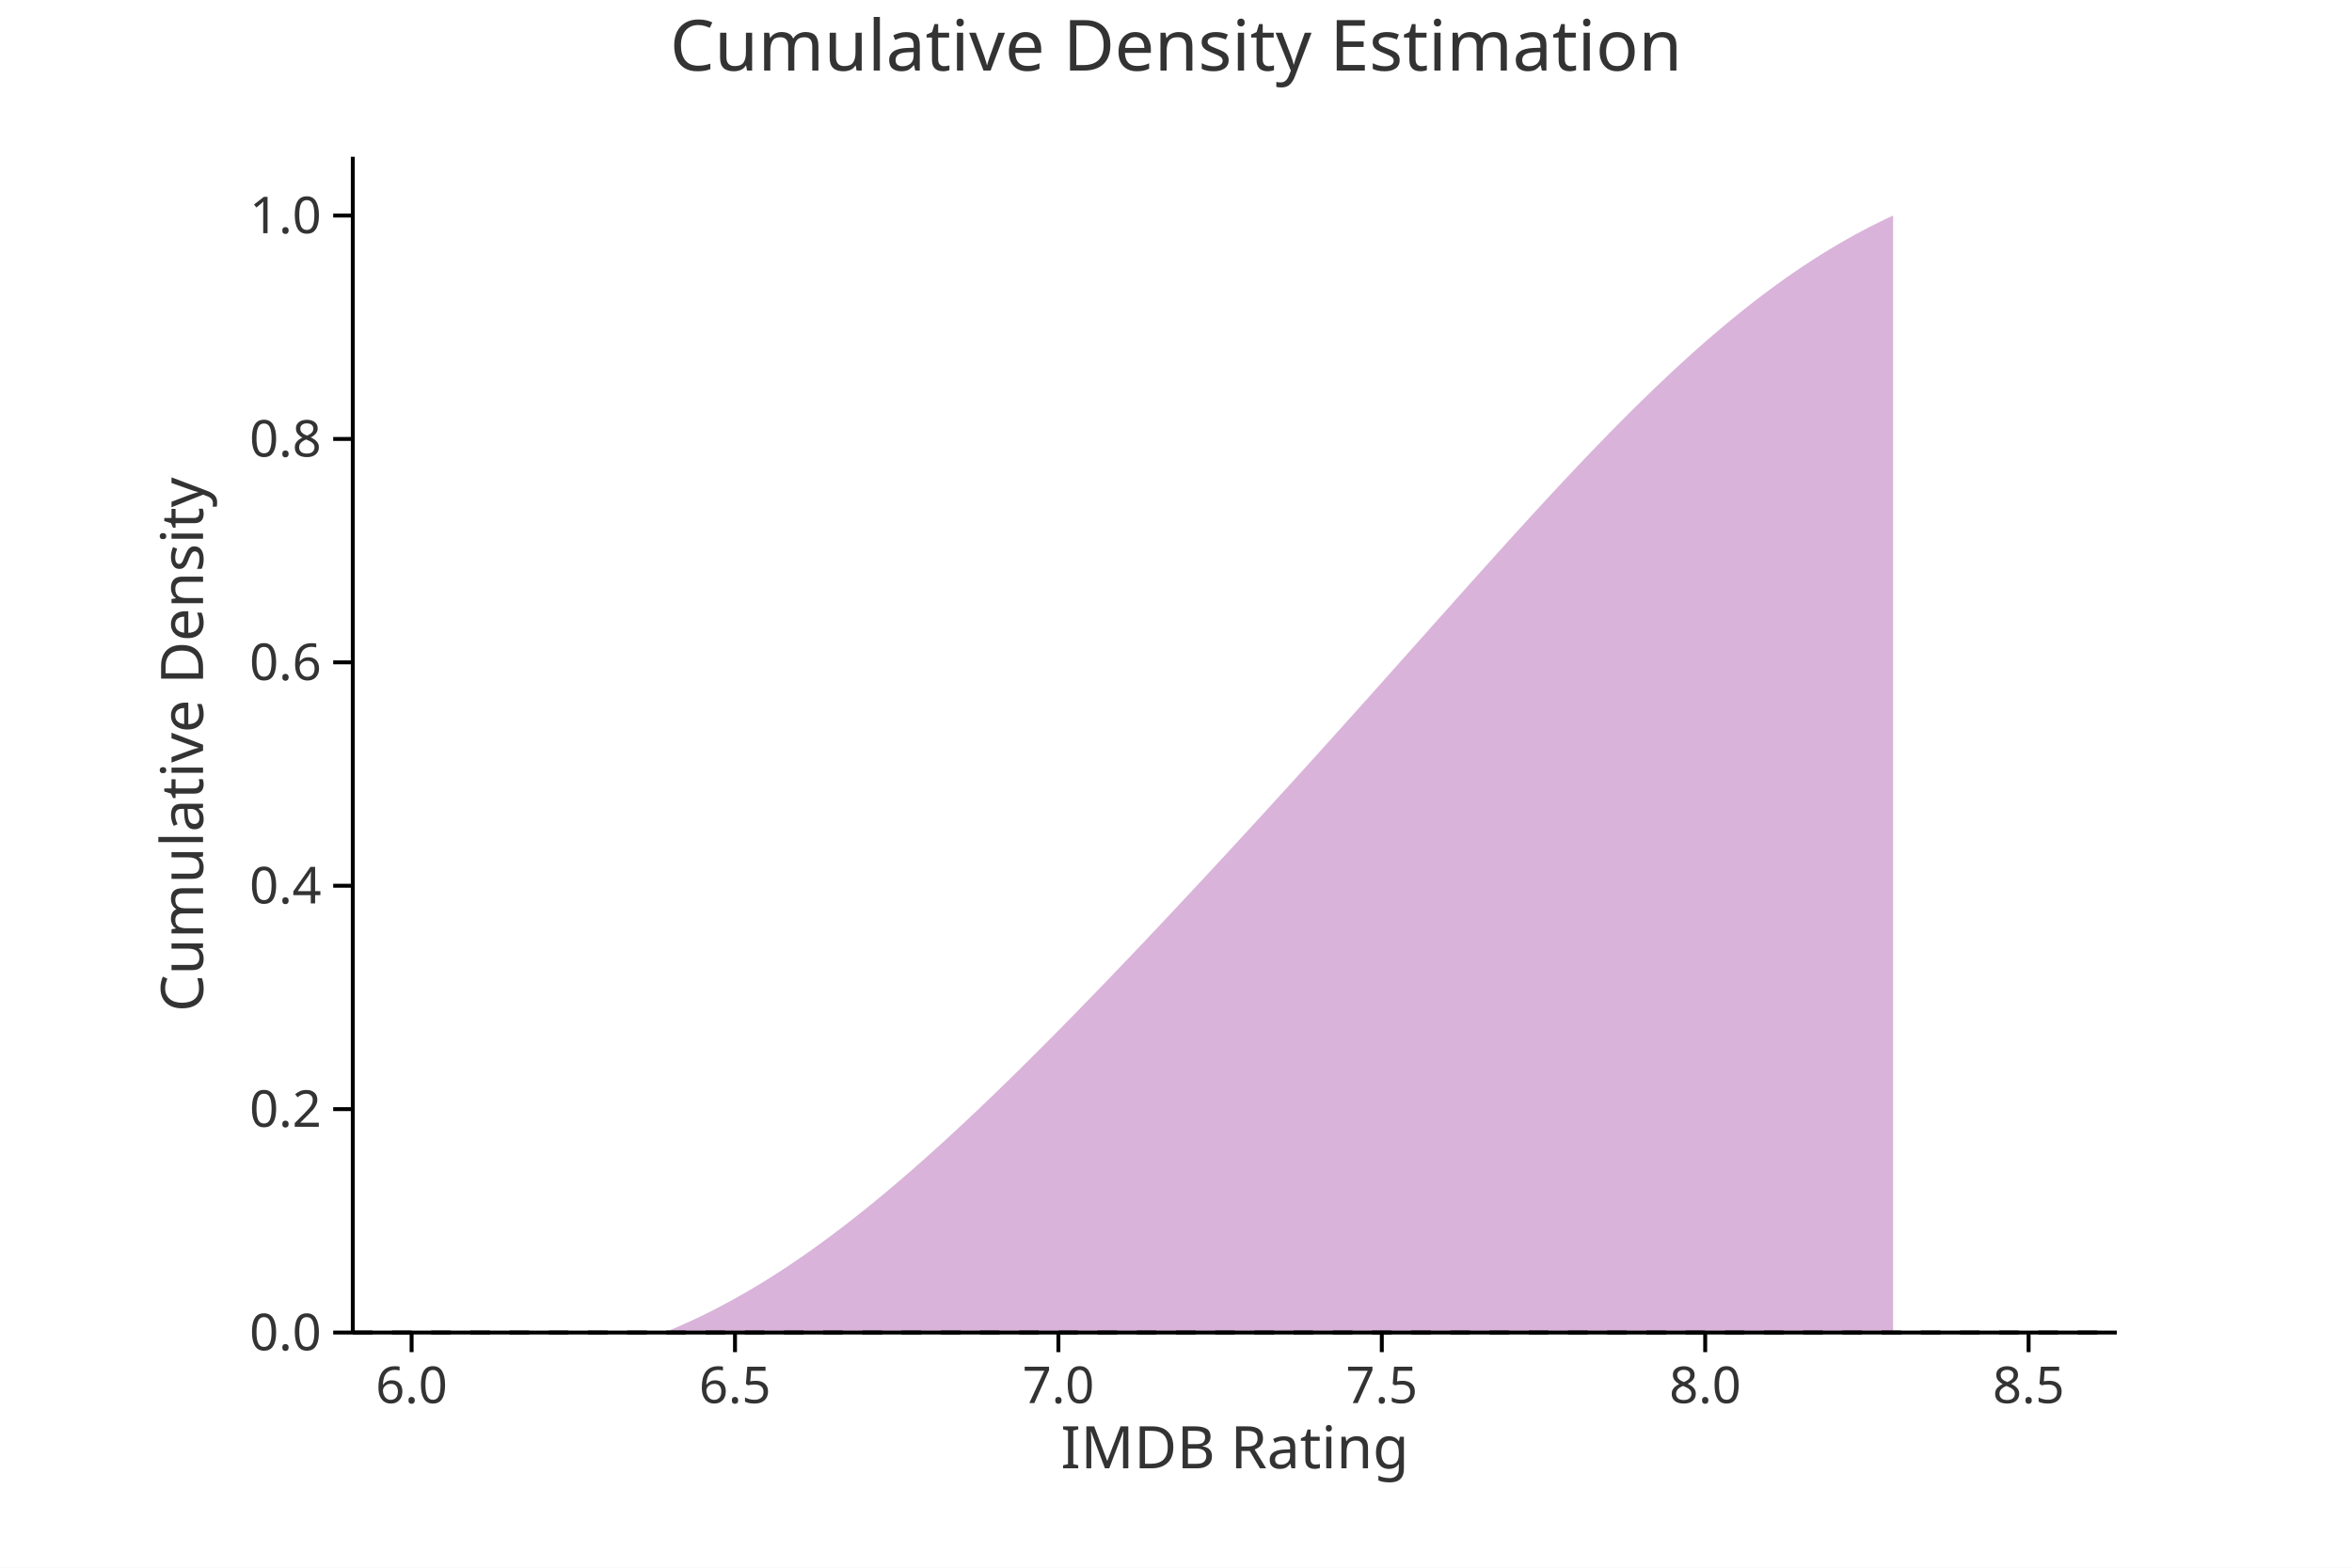
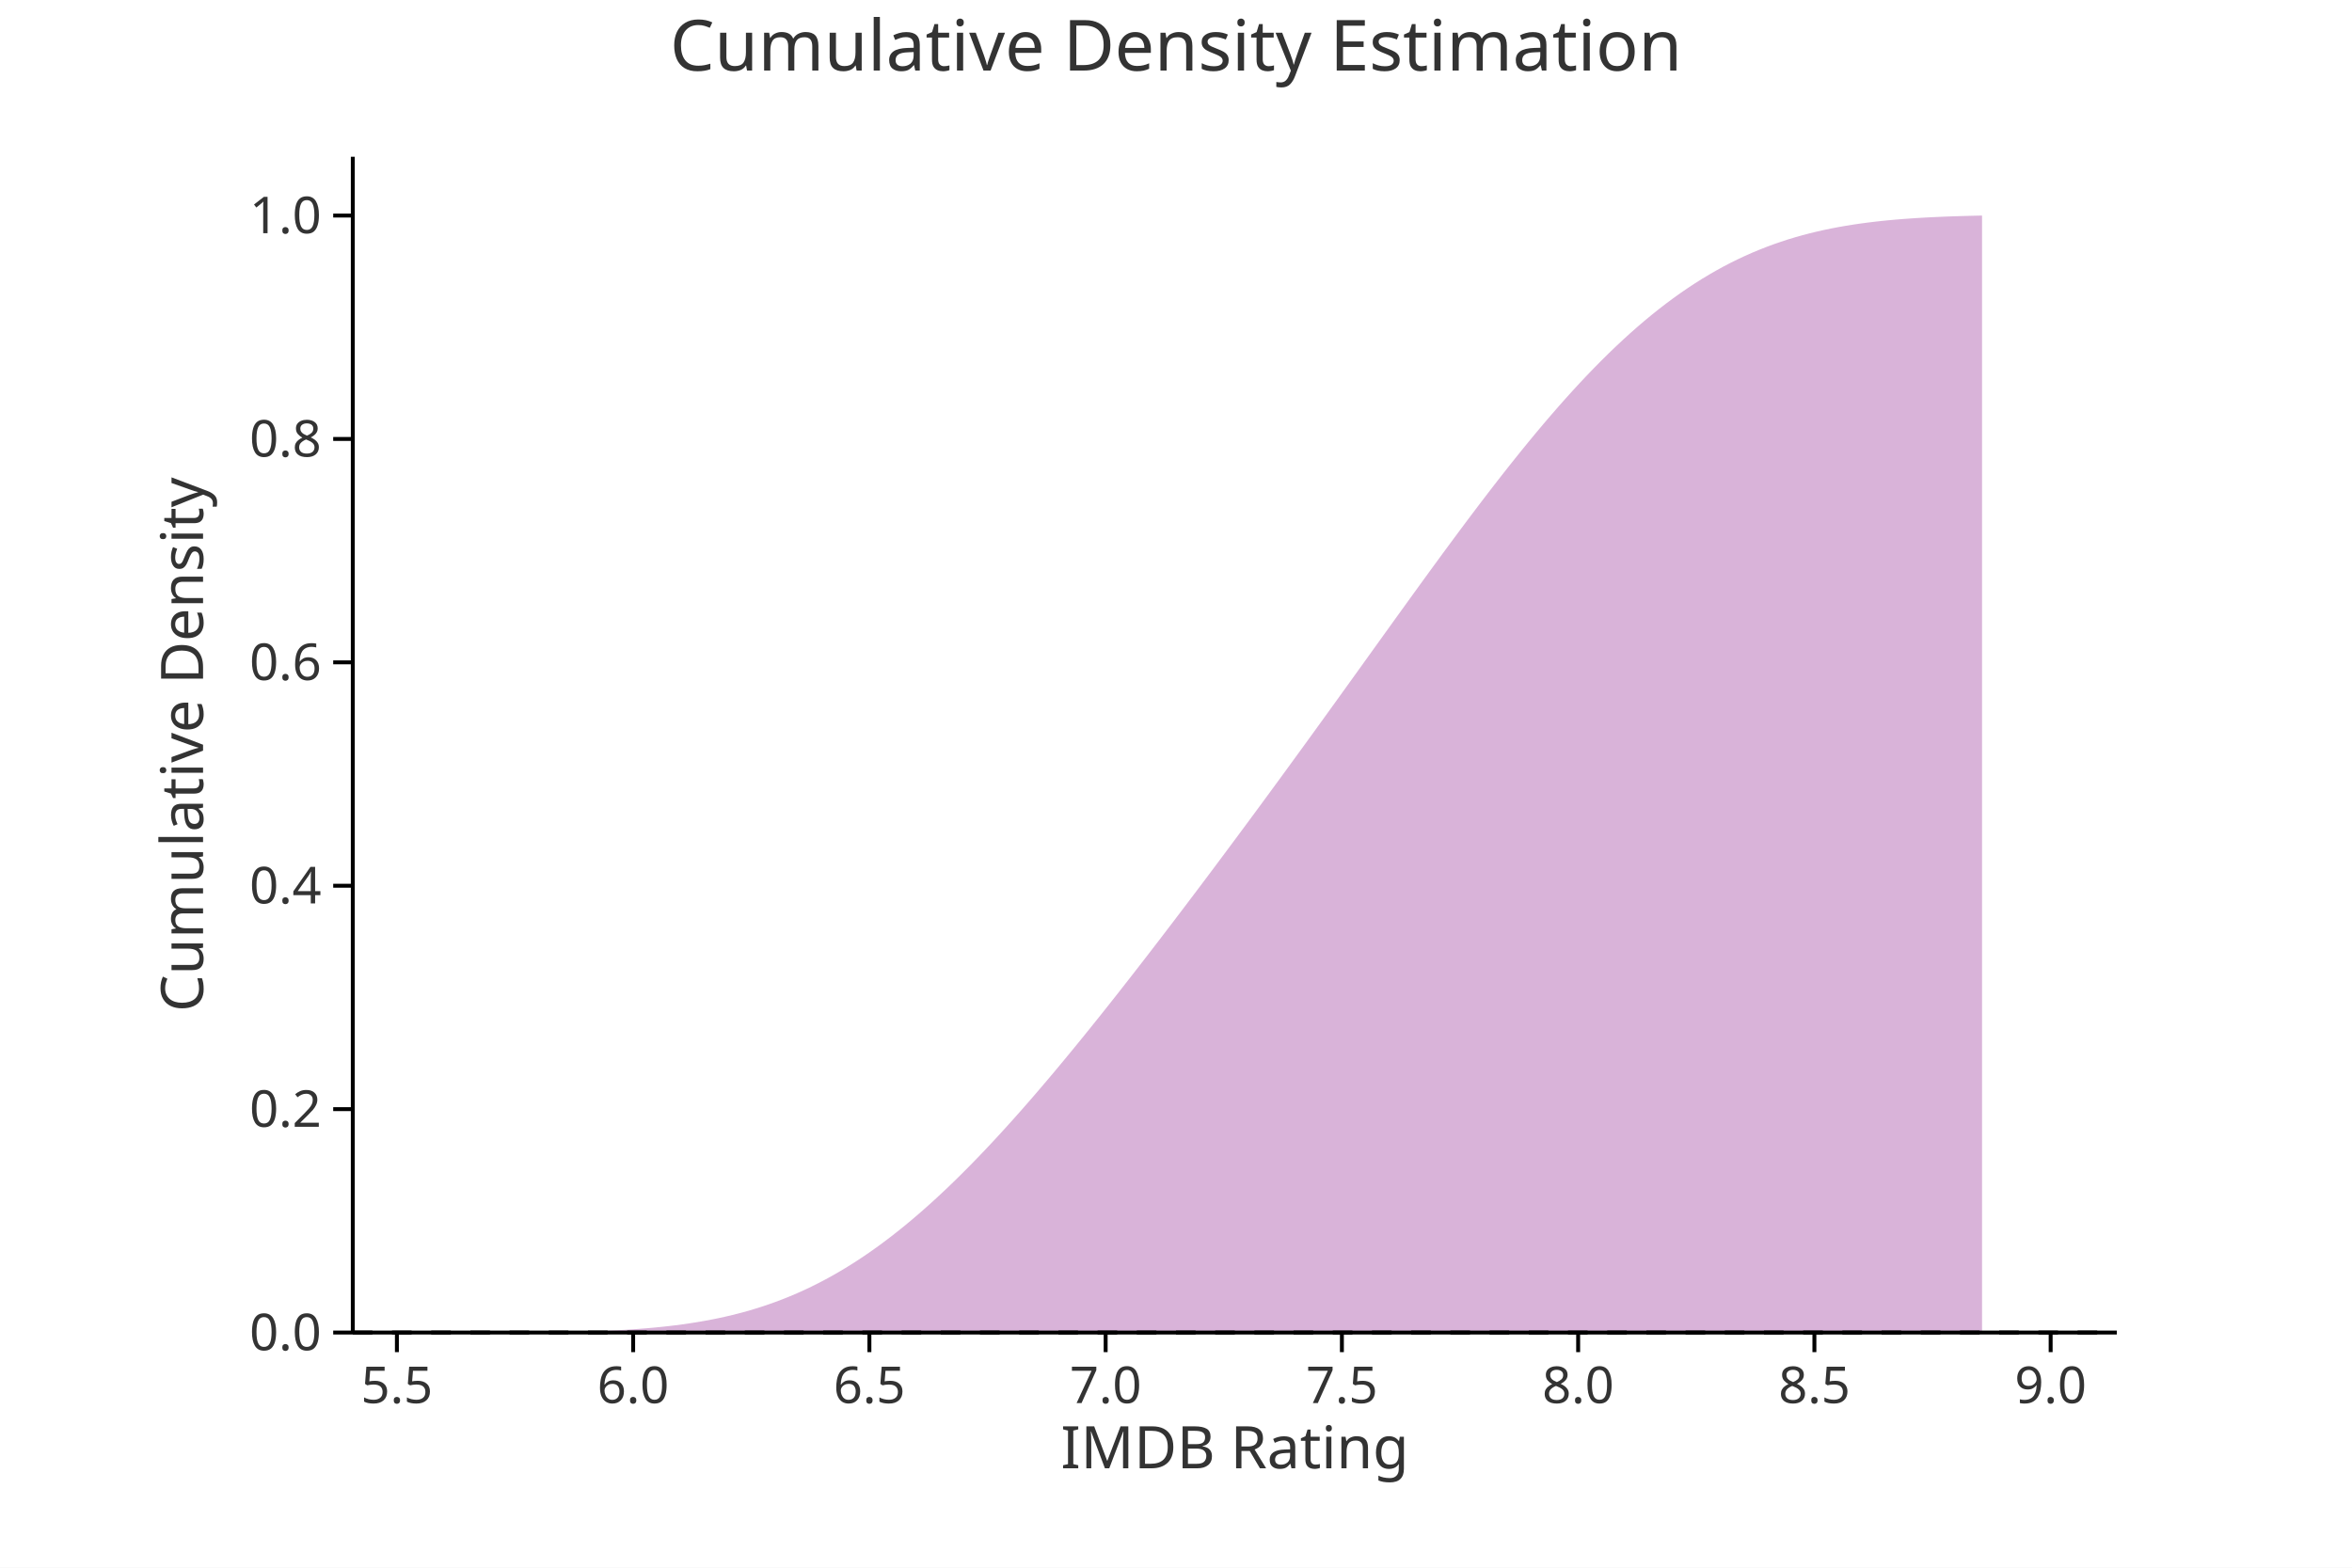
<svg xmlns="http://www.w3.org/2000/svg" width="600" height="400" viewBox="0 0 600 400">
  <rect width="100%" height="100%" fill="white" />
  <text x="300" y="18" font-size="18" font-family="sans-serif" fill="#333" text-anchor="middle">Cumulative Density Estimation</text>
-   <path d="M 171 340 L 171 339.353 L 172.568 338.687 L 174.135 338 L 175.703 337.292 L 177.27 336.565 L 178.838 335.817 L 180.405 335.048 L 181.972 334.259 L 183.54 333.449 L 185.107 332.619 L 186.675 331.768 L 188.242 330.897 L 189.81 330.006 L 191.377 329.095 L 192.945 328.163 L 194.513 327.211 L 196.08 326.24 L 197.648 325.248 L 199.215 324.238 L 200.783 323.208 L 202.35 322.159 L 203.918 321.091 L 205.485 320.004 L 207.053 318.899 L 208.62 317.776 L 210.187 316.635 L 211.755 315.476 L 213.322 314.301 L 214.89 313.108 L 216.457 311.898 L 218.025 310.673 L 219.592 309.431 L 221.16 308.173 L 222.728 306.9 L 224.295 305.612 L 225.863 304.31 L 227.43 302.993 L 228.998 301.662 L 230.565 300.317 L 232.133 298.959 L 233.7 297.587 L 235.268 296.204 L 236.835 294.807 L 238.402 293.399 L 239.97 291.979 L 241.537 290.548 L 243.105 289.106 L 244.672 287.653 L 246.24 286.19 L 247.807 284.716 L 249.375 283.233 L 250.943 281.741 L 252.51 280.239 L 254.078 278.728 L 255.645 277.209 L 257.213 275.682 L 258.78 274.146 L 260.348 272.603 L 261.915 271.053 L 263.482 269.495 L 265.05 267.93 L 266.617 266.359 L 268.185 264.781 L 269.752 263.197 L 271.32 261.606 L 272.887 260.01 L 274.455 258.409 L 276.022 256.802 L 277.59 255.19 L 279.158 253.573 L 280.725 251.951 L 282.293 250.324 L 283.86 248.693 L 285.428 247.057 L 286.995 245.417 L 288.563 243.774 L 290.13 242.126 L 291.697 240.474 L 293.265 238.819 L 294.832 237.16 L 296.4 235.498 L 297.967 233.832 L 299.535 232.163 L 301.102 230.49 L 302.67 228.815 L 304.237 227.136 L 305.805 225.454 L 307.373 223.769 L 308.94 222.082 L 310.508 220.391 L 312.075 218.698 L 313.643 217.001 L 315.21 215.302 L 316.778 213.6 L 318.345 211.896 L 319.912 210.188 L 321.48 208.478 L 323.047 206.766 L 324.615 205.05 L 326.182 203.332 L 327.75 201.612 L 329.317 199.889 L 330.885 198.163 L 332.452 196.435 L 334.02 194.704 L 335.588 192.972 L 337.155 191.236 L 338.723 189.499 L 340.29 187.759 L 341.858 186.017 L 343.425 184.273 L 344.993 182.527 L 346.56 180.779 L 348.127 179.03 L 349.695 177.278 L 351.262 175.526 L 352.83 173.771 L 354.397 172.016 L 355.965 170.26 L 357.532 168.502 L 359.1 166.744 L 360.667 164.985 L 362.235 163.227 L 363.803 161.468 L 365.37 159.709 L 366.938 157.95 L 368.505 156.192 L 370.073 154.436 L 371.64 152.68 L 373.208 150.926 L 374.775 149.173 L 376.342 147.423 L 377.91 145.675 L 379.477 143.931 L 381.045 142.189 L 382.612 140.45 L 384.18 138.716 L 385.747 136.986 L 387.315 135.26 L 388.882 133.54 L 390.45 131.825 L 392.018 130.116 L 393.585 128.413 L 395.153 126.717 L 396.72 125.028 L 398.288 123.346 L 399.855 121.673 L 401.423 120.008 L 402.99 118.352 L 404.557 116.706 L 406.125 115.069 L 407.692 113.442 L 409.26 111.827 L 410.827 110.222 L 412.395 108.629 L 413.962 107.048 L 415.53 105.48 L 417.097 103.925 L 418.665 102.383 L 420.233 100.855 L 421.8 99.341 L 423.368 97.842 L 424.935 96.358 L 426.503 94.89 L 428.07 93.438 L 429.638 92.002 L 431.205 90.583 L 432.772 89.181 L 434.34 87.796 L 435.907 86.43 L 437.475 85.082 L 439.042 83.752 L 440.61 82.441 L 442.177 81.15 L 443.745 79.878 L 445.312 78.625 L 446.88 77.393 L 448.448 76.182 L 450.015 74.99 L 451.583 73.82 L 453.15 72.671 L 454.718 71.543 L 456.285 70.436 L 457.853 69.352 L 459.42 68.288 L 460.988 67.247 L 462.555 66.228 L 464.123 65.231 L 465.69 64.256 L 467.258 63.303 L 468.825 62.373 L 470.393 61.465 L 471.96 60.579 L 473.527 59.715 L 475.095 58.874 L 476.662 58.055 L 478.23 57.259 L 479.797 56.484 L 481.365 55.731 L 482.932 55 L 482.932 340" fill="purple" stroke="none" stroke-width="1" fill-opacity="0.3" />
+   <path d="M 141.027 340 L 141.027 339.97 L 142.859 339.936 L 144.691 339.896 L 146.523 339.851 L 148.355 339.8 L 150.188 339.742 L 152.02 339.676 L 153.852 339.602 L 155.684 339.518 L 157.516 339.424 L 159.348 339.318 L 161.18 339.2 L 163.013 339.069 L 164.845 338.923 L 166.677 338.76 L 168.509 338.581 L 170.341 338.383 L 172.173 338.165 L 174.005 337.925 L 175.838 337.663 L 177.67 337.377 L 179.502 337.064 L 181.334 336.724 L 183.166 336.356 L 184.998 335.957 L 186.83 335.526 L 188.663 335.062 L 190.495 334.563 L 192.327 334.027 L 194.159 333.454 L 195.991 332.843 L 197.823 332.191 L 199.655 331.497 L 201.488 330.761 L 203.32 329.982 L 205.152 329.158 L 206.984 328.29 L 208.816 327.375 L 210.648 326.414 L 212.48 325.406 L 214.313 324.35 L 216.145 323.248 L 217.977 322.097 L 219.809 320.899 L 221.641 319.654 L 223.473 318.361 L 225.305 317.022 L 227.138 315.636 L 228.97 314.204 L 230.802 312.727 L 232.634 311.205 L 234.466 309.64 L 236.298 308.032 L 238.13 306.383 L 239.963 304.692 L 241.795 302.963 L 243.627 301.194 L 245.459 299.389 L 247.291 297.547 L 249.123 295.67 L 250.955 293.76 L 252.787 291.818 L 254.62 289.844 L 256.452 287.841 L 258.284 285.809 L 260.116 283.75 L 261.948 281.665 L 263.78 279.555 L 265.612 277.421 L 267.445 275.264 L 269.277 273.086 L 271.109 270.888 L 272.941 268.67 L 274.773 266.435 L 276.605 264.182 L 278.437 261.912 L 280.27 259.628 L 282.102 257.328 L 283.934 255.016 L 285.766 252.69 L 287.598 250.352 L 289.43 248.002 L 291.262 245.641 L 293.095 243.271 L 294.927 240.89 L 296.759 238.5 L 298.591 236.102 L 300.423 233.695 L 302.255 231.28 L 304.087 228.858 L 305.92 226.427 L 307.752 223.99 L 309.584 221.546 L 311.416 219.095 L 313.248 216.637 L 315.08 214.173 L 316.912 211.703 L 318.745 209.226 L 320.577 206.743 L 322.409 204.253 L 324.241 201.758 L 326.073 199.257 L 327.905 196.75 L 329.737 194.237 L 331.57 191.719 L 333.402 189.196 L 335.234 186.668 L 337.066 184.136 L 338.898 181.599 L 340.73 179.058 L 342.562 176.514 L 344.395 173.967 L 346.227 171.418 L 348.059 168.868 L 349.891 166.317 L 351.723 163.766 L 353.555 161.216 L 355.387 158.669 L 357.22 156.124 L 359.052 153.584 L 360.884 151.049 L 362.716 148.521 L 364.548 146.001 L 366.38 143.491 L 368.212 140.991 L 370.045 138.504 L 371.877 136.031 L 373.709 133.573 L 375.541 131.132 L 377.373 128.71 L 379.205 126.309 L 381.037 123.929 L 382.87 121.573 L 384.702 119.243 L 386.534 116.94 L 388.366 114.665 L 390.198 112.421 L 392.03 110.209 L 393.862 108.031 L 395.695 105.888 L 397.527 103.782 L 399.359 101.714 L 401.191 99.686 L 403.023 97.699 L 404.855 95.754 L 406.688 93.853 L 408.52 91.997 L 410.352 90.187 L 412.184 88.423 L 414.016 86.708 L 415.848 85.041 L 417.68 83.424 L 419.512 81.857 L 421.345 80.34 L 423.177 78.875 L 425.009 77.461 L 426.841 76.099 L 428.673 74.788 L 430.505 73.53 L 432.338 72.323 L 434.17 71.167 L 436.002 70.063 L 437.834 69.009 L 439.666 68.005 L 441.498 67.051 L 443.33 66.145 L 445.162 65.288 L 446.995 64.477 L 448.827 63.712 L 450.659 62.991 L 452.491 62.314 L 454.323 61.679 L 456.155 61.085 L 457.988 60.531 L 459.82 60.014 L 461.652 59.533 L 463.484 59.087 L 465.316 58.675 L 467.148 58.294 L 468.98 57.943 L 470.812 57.621 L 472.645 57.326 L 474.477 57.056 L 476.309 56.809 L 478.141 56.585 L 479.973 56.381 L 481.805 56.197 L 483.638 56.031 L 485.47 55.881 L 487.302 55.747 L 489.134 55.626 L 490.966 55.519 L 492.798 55.423 L 494.63 55.337 L 496.463 55.262 L 498.295 55.195 L 500.127 55.136 L 501.959 55.085 L 503.791 55.04 L 505.623 55 L 505.623 340" fill="purple" stroke="none" stroke-width="1" fill-opacity="0.3" />
  <line x1="90" y1="340" x2="540" y2="340" stroke="black" stroke-dasharray="5,5" />
  <line x1="90" y1="340" x2="540" y2="340" stroke="black" stroke-width="1" />
-   <line x1="105" y1="340" x2="105" y2="345" stroke="black" stroke-width="1" />
-   <text x="105" y="358" font-size="13" font-family="sans-serif" fill="#333" text-anchor="middle">6.0</text>
-   <line x1="187.5" y1="340" x2="187.5" y2="345" stroke="black" stroke-width="1" />
-   <text x="187.5" y="358" font-size="13" font-family="sans-serif" fill="#333" text-anchor="middle">6.5</text>
-   <line x1="270" y1="340" x2="270" y2="345" stroke="black" stroke-width="1" />
-   <text x="270" y="358" font-size="13" font-family="sans-serif" fill="#333" text-anchor="middle">7.0</text>
-   <line x1="352.5" y1="340" x2="352.5" y2="345" stroke="black" stroke-width="1" />
-   <text x="352.5" y="358" font-size="13" font-family="sans-serif" fill="#333" text-anchor="middle">7.5</text>
-   <line x1="435" y1="340" x2="435" y2="345" stroke="black" stroke-width="1" />
-   <text x="435" y="358" font-size="13" font-family="sans-serif" fill="#333" text-anchor="middle">8.0</text>
-   <line x1="517.5" y1="340" x2="517.5" y2="345" stroke="black" stroke-width="1" />
-   <text x="517.5" y="358" font-size="13" font-family="sans-serif" fill="#333" text-anchor="middle">8.5</text>
+   <line x1="101.25" y1="340" x2="101.25" y2="345" stroke="black" stroke-width="1" />
+   <text x="101.25" y="358" font-size="13" font-family="sans-serif" fill="#333" text-anchor="middle">5.5</text>
+   <line x1="161.518" y1="340" x2="161.518" y2="345" stroke="black" stroke-width="1" />
+   <text x="161.518" y="358" font-size="13" font-family="sans-serif" fill="#333" text-anchor="middle">6.0</text>
+   <line x1="221.786" y1="340" x2="221.786" y2="345" stroke="black" stroke-width="1" />
+   <text x="221.786" y="358" font-size="13" font-family="sans-serif" fill="#333" text-anchor="middle">6.5</text>
+   <line x1="282.054" y1="340" x2="282.054" y2="345" stroke="black" stroke-width="1" />
+   <text x="282.054" y="358" font-size="13" font-family="sans-serif" fill="#333" text-anchor="middle">7.0</text>
+   <line x1="342.321" y1="340" x2="342.321" y2="345" stroke="black" stroke-width="1" />
+   <text x="342.321" y="358" font-size="13" font-family="sans-serif" fill="#333" text-anchor="middle">7.5</text>
+   <line x1="402.589" y1="340" x2="402.589" y2="345" stroke="black" stroke-width="1" />
+   <text x="402.589" y="358" font-size="13" font-family="sans-serif" fill="#333" text-anchor="middle">8.0</text>
+   <line x1="462.857" y1="340" x2="462.857" y2="345" stroke="black" stroke-width="1" />
+   <text x="462.857" y="358" font-size="13" font-family="sans-serif" fill="#333" text-anchor="middle">8.5</text>
+   <line x1="523.125" y1="340" x2="523.125" y2="345" stroke="black" stroke-width="1" />
+   <text x="523.125" y="358" font-size="13" font-family="sans-serif" fill="#333" text-anchor="middle">9.0</text>
  <text x="315" y="363" font-size="15" font-family="sans-serif" fill="#333" text-anchor="middle" dominant-baseline="text-before-edge">IMDB Rating</text>
  <line x1="90" y1="40" x2="90" y2="340" stroke="black" stroke-width="1" />
  <line x1="85" y1="340" x2="90" y2="340" stroke="black" stroke-width="1" />
  <text x="82" y="340" font-size="13" font-family="sans-serif" fill="#333" text-anchor="end" dominant-baseline="middle">0.0</text>
  <line x1="85" y1="283" x2="90" y2="283" stroke="black" stroke-width="1" />
  <text x="82" y="283" font-size="13" font-family="sans-serif" fill="#333" text-anchor="end" dominant-baseline="middle">0.2</text>
  <line x1="85" y1="226" x2="90" y2="226" stroke="black" stroke-width="1" />
  <text x="82" y="226" font-size="13" font-family="sans-serif" fill="#333" text-anchor="end" dominant-baseline="middle">0.4</text>
  <line x1="85" y1="169" x2="90" y2="169" stroke="black" stroke-width="1" />
  <text x="82" y="169" font-size="13" font-family="sans-serif" fill="#333" text-anchor="end" dominant-baseline="middle">0.6</text>
  <line x1="85" y1="112" x2="90" y2="112" stroke="black" stroke-width="1" />
  <text x="82" y="112" font-size="13" font-family="sans-serif" fill="#333" text-anchor="end" dominant-baseline="middle">0.8</text>
  <line x1="85" y1="55" x2="90" y2="55" stroke="black" stroke-width="1" />
  <text x="82" y="55" font-size="13" font-family="sans-serif" fill="#333" text-anchor="end" dominant-baseline="middle">1.0</text>
  <text x="51.8" y="190" font-size="15" font-family="sans-serif" fill="#333" text-anchor="middle" transform="rotate(-90, 51.8, 190)">Cumulative Density</text>
</svg>
